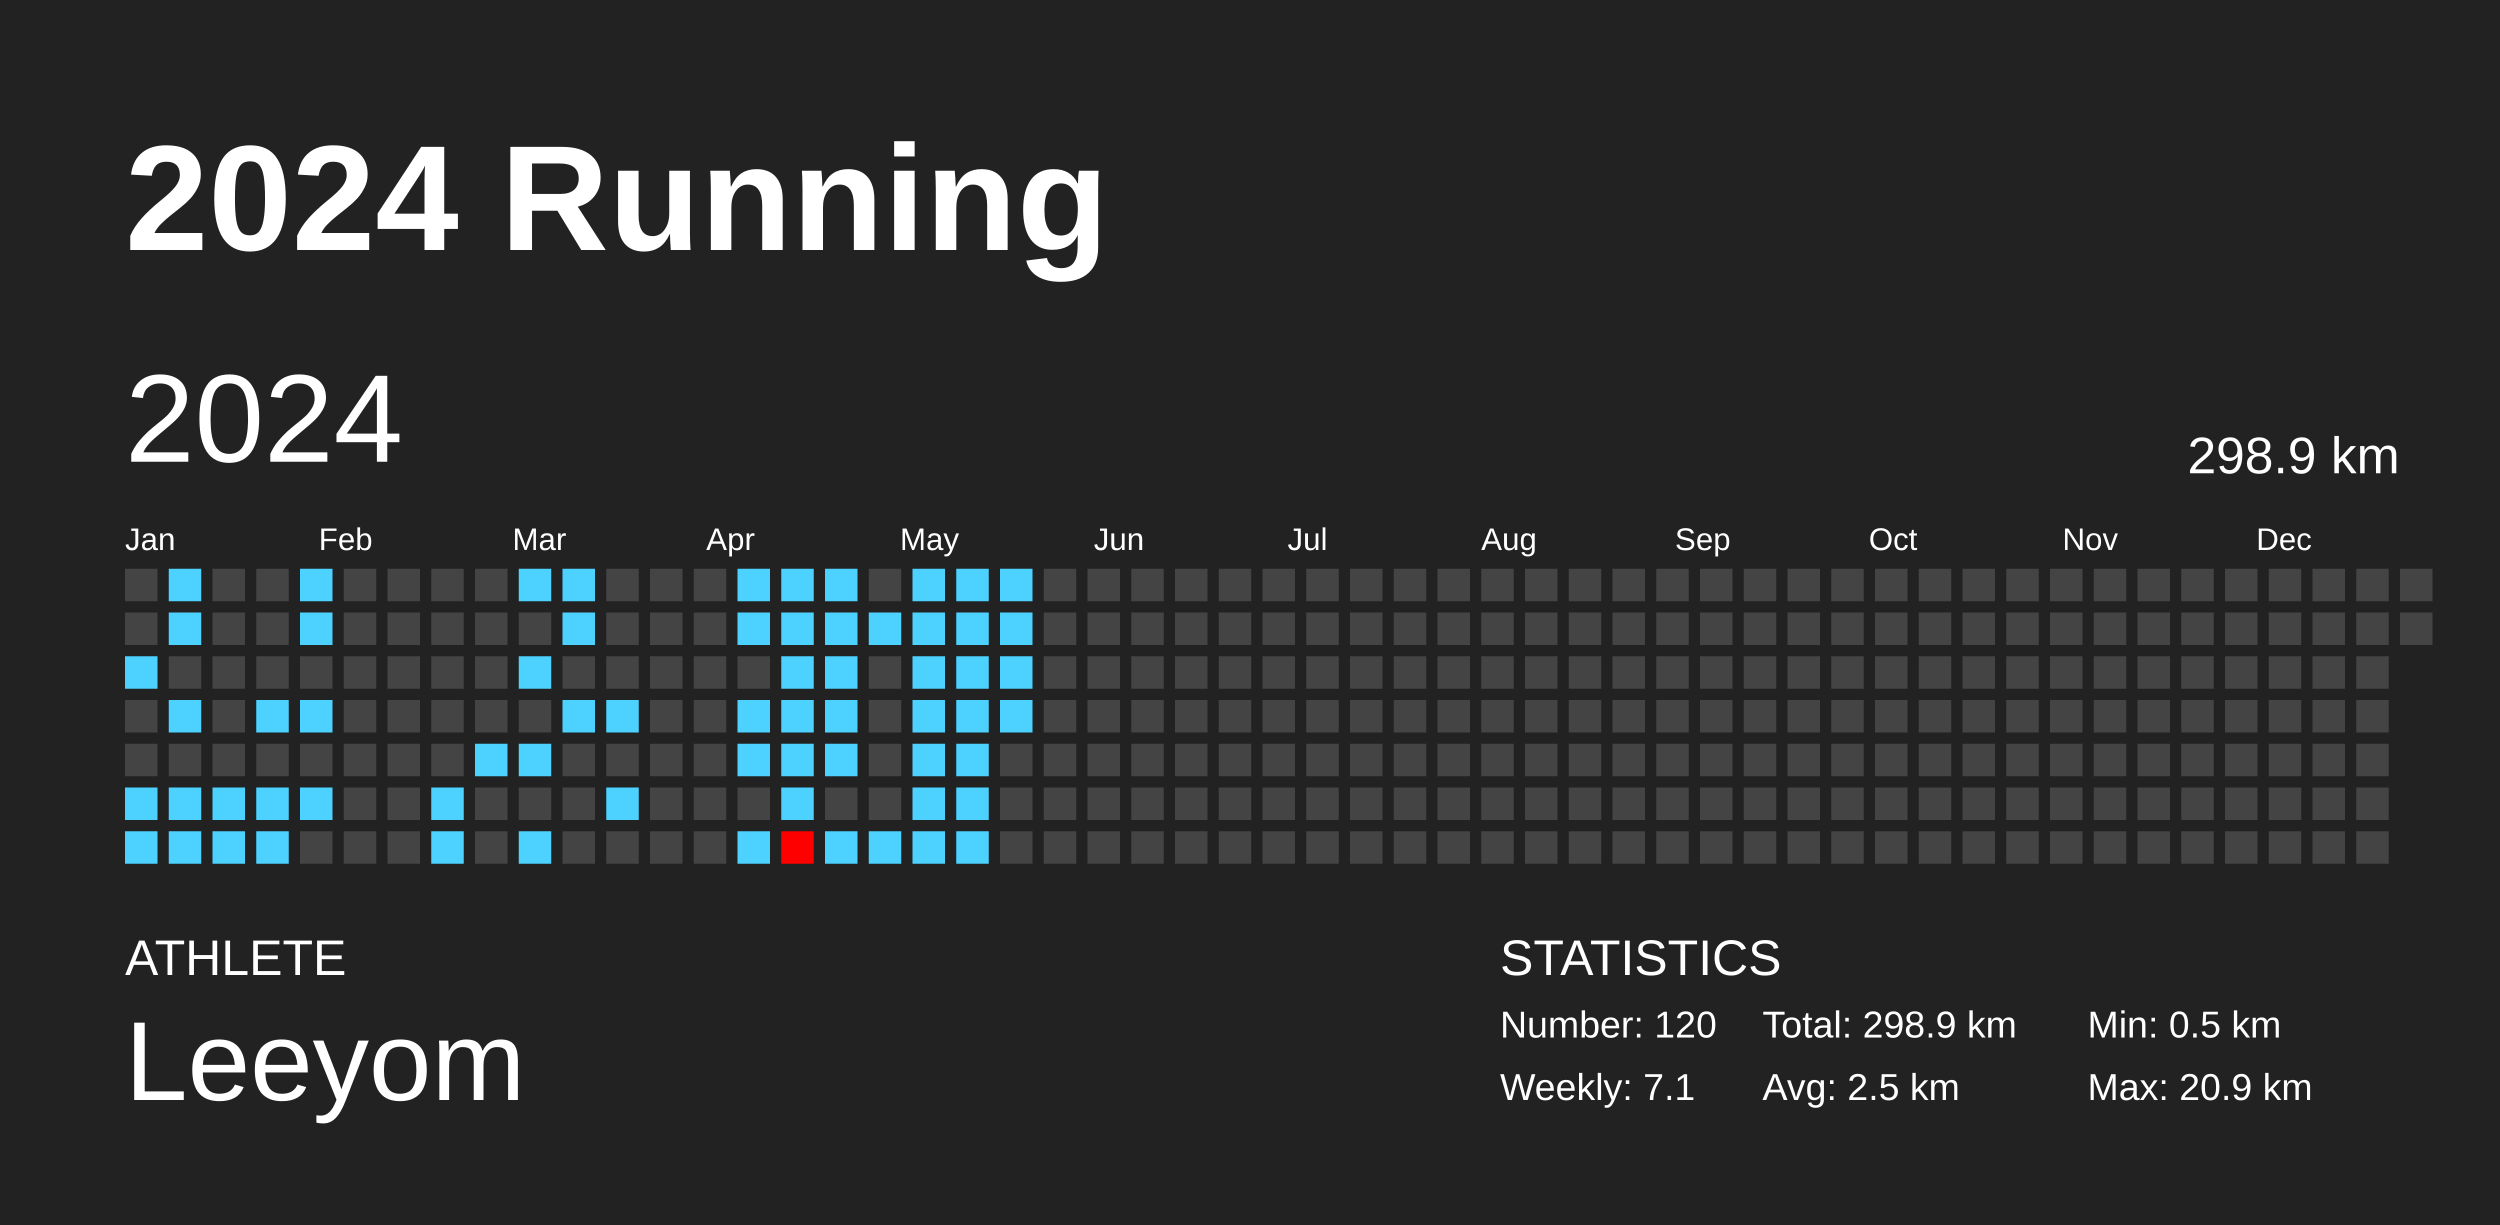
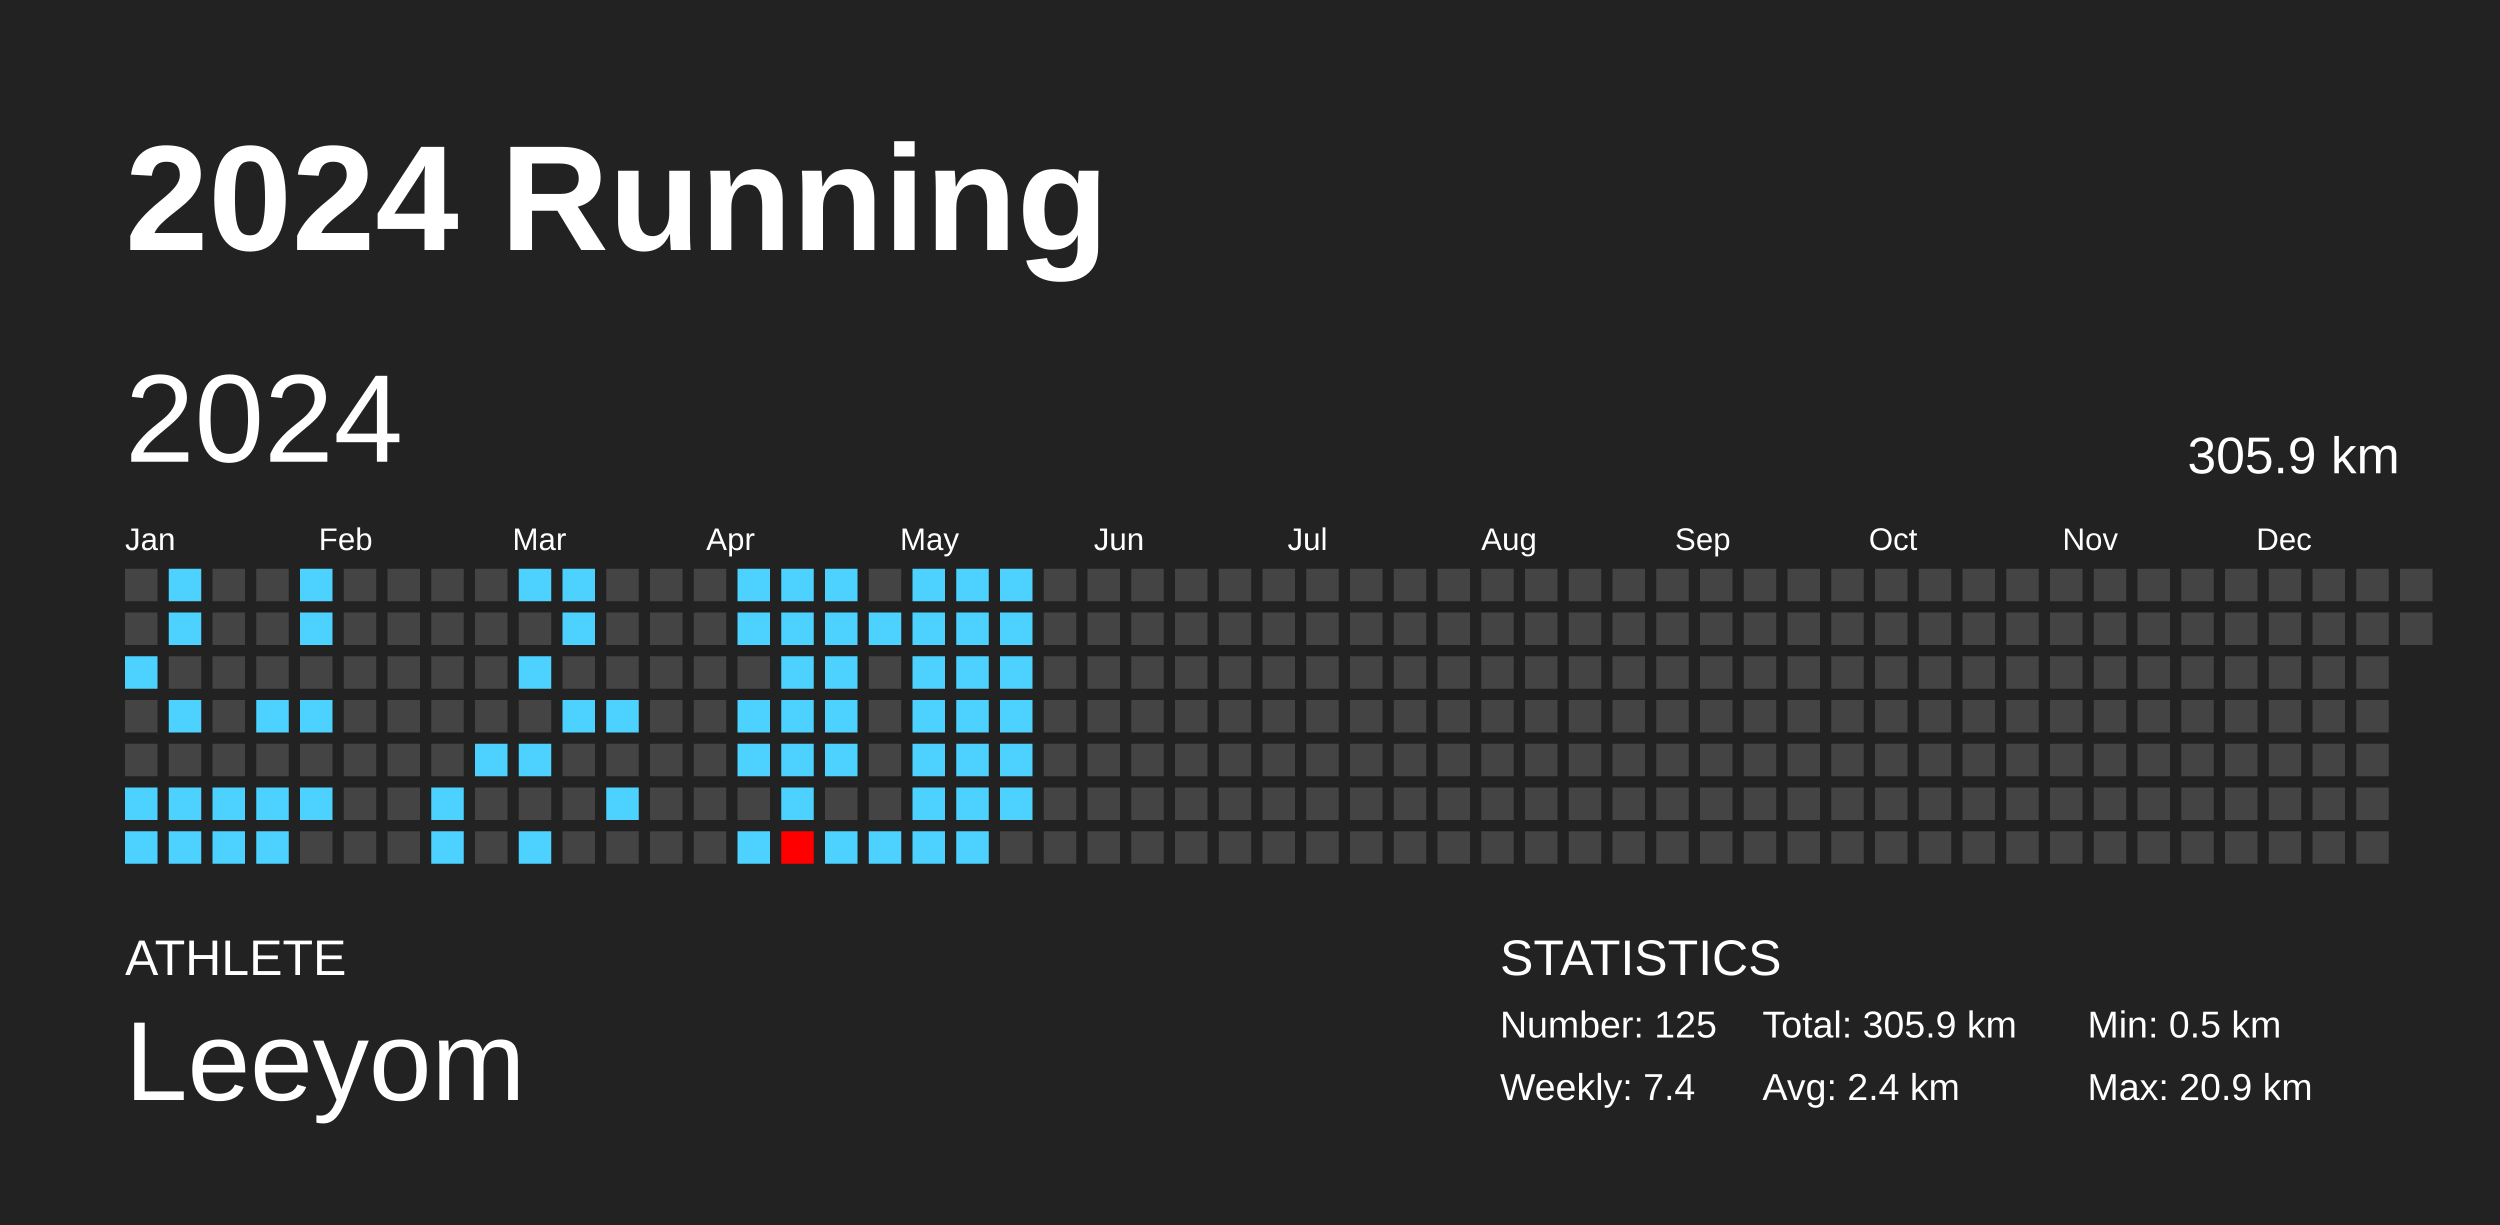
<svg xmlns="http://www.w3.org/2000/svg" baseProfile="full" height="98mm" version="1.1" viewBox="0,0,200,98" width="200mm">
  <defs />
  <rect fill="#222222" height="98" width="200" x="0" y="0" />
  <text fill="#FFFFFF" style="font-size:12px; font-family:Arial; font-weight:bold;" x="10" y="20">2024 Running</text>
  <text fill="#FFFFFF" style="font-size:4px; font-family:Arial" x="10" y="78">ATHLETE</text>
  <text fill="#FFFFFF" style="font-size:9px; font-family:Arial" x="10" y="88">Leeyom</text>
  <text fill="#FFFFFF" style="font-size:4px; font-family:Arial" x="120" y="78">STATISTICS</text>
-   <text fill="#FFFFFF" style="font-size:3px; font-family:Arial" x="120" y="83">Number: 120</text>
-   <text fill="#FFFFFF" style="font-size:3px; font-family:Arial" x="120" y="88">Weekly: 7.1</text>
-   <text fill="#FFFFFF" style="font-size:3px; font-family:Arial" x="141" y="83">Total: 298.9 km</text>
-   <text fill="#FFFFFF" style="font-size:3px; font-family:Arial" x="141" y="88">Avg: 2.5 km</text>
+   <text fill="#FFFFFF" style="font-size:3px; font-family:Arial" x="120" y="83">Number: 125</text>
+   <text fill="#FFFFFF" style="font-size:3px; font-family:Arial" x="120" y="88">Weekly: 7.4</text>
+   <text fill="#FFFFFF" style="font-size:3px; font-family:Arial" x="141" y="83">Total: 305.9 km</text>
+   <text fill="#FFFFFF" style="font-size:3px; font-family:Arial" x="141" y="88">Avg: 2.4 km</text>
  <text fill="#FFFFFF" style="font-size:3px; font-family:Arial" x="167" y="83">Min: 0.5 km</text>
  <text fill="#FFFFFF" style="font-size:3px; font-family:Arial" x="167" y="88">Max: 20.9 km</text>
  <text dominant-baseline="hanging" fill="#FFFFFF" style="font-size:10.0px; font-family:Arial;" x="10" y="30">2024</text>
-   <text dominant-baseline="hanging" fill="#FFFFFF" style="font-size:4.125px; font-family:Arial;" x="175" y="35">298.9 km</text>
+   <text dominant-baseline="hanging" fill="#FFFFFF" style="font-size:4.125px; font-family:Arial;" x="175" y="35">305.9 km</text>
  <text fill="#FFFFFF" style="font-size:2.5px; font-family:Arial" x="10.0" y="44">Jan</text>
  <text fill="#FFFFFF" style="font-size:2.5px; font-family:Arial" x="25.5" y="44">Feb</text>
  <text fill="#FFFFFF" style="font-size:2.5px; font-family:Arial" x="41.0" y="44">Mar</text>
  <text fill="#FFFFFF" style="font-size:2.5px; font-family:Arial" x="56.5" y="44">Apr</text>
  <text fill="#FFFFFF" style="font-size:2.5px; font-family:Arial" x="72.0" y="44">May</text>
  <text fill="#FFFFFF" style="font-size:2.5px; font-family:Arial" x="87.5" y="44">Jun</text>
  <text fill="#FFFFFF" style="font-size:2.5px; font-family:Arial" x="103.0" y="44">Jul</text>
  <text fill="#FFFFFF" style="font-size:2.5px; font-family:Arial" x="118.5" y="44">Aug</text>
  <text fill="#FFFFFF" style="font-size:2.5px; font-family:Arial" x="134.0" y="44">Sep</text>
  <text fill="#FFFFFF" style="font-size:2.5px; font-family:Arial" x="149.5" y="44">Oct</text>
  <text fill="#FFFFFF" style="font-size:2.5px; font-family:Arial" x="165.0" y="44">Nov</text>
  <text fill="#FFFFFF" style="font-size:2.5px; font-family:Arial" x="180.5" y="44">Dec</text>
  <rect fill="#444444" height="2.6" width="2.6" x="10.0" y="45.5" />
  <rect fill="#444444" height="2.6" width="2.6" x="10.0" y="49.0" />
  <rect fill="#4dd2ff" height="2.6" width="2.6" x="10.0" y="52.5" />
  <rect fill="#444444" height="2.6" width="2.6" x="10.0" y="56.0" />
  <rect fill="#444444" height="2.6" width="2.6" x="10.0" y="59.5" />
  <rect fill="#4dd2ff" height="2.6" width="2.6" x="10.0" y="63.0" />
  <rect fill="#4dd2ff" height="2.6" width="2.6" x="10.0" y="66.5" />
  <rect fill="#4dd2ff" height="2.6" width="2.6" x="13.5" y="45.5" />
  <rect fill="#4dd2ff" height="2.6" width="2.6" x="13.5" y="49.0" />
  <rect fill="#444444" height="2.6" width="2.6" x="13.5" y="52.5" />
  <rect fill="#4dd2ff" height="2.6" width="2.6" x="13.5" y="56.0" />
  <rect fill="#444444" height="2.6" width="2.6" x="13.5" y="59.5" />
  <rect fill="#4dd2ff" height="2.6" width="2.6" x="13.5" y="63.0" />
  <rect fill="#4dd2ff" height="2.6" width="2.6" x="13.5" y="66.5" />
  <rect fill="#444444" height="2.6" width="2.6" x="17.0" y="45.5" />
  <rect fill="#444444" height="2.6" width="2.6" x="17.0" y="49.0" />
  <rect fill="#444444" height="2.6" width="2.6" x="17.0" y="52.5" />
  <rect fill="#444444" height="2.6" width="2.6" x="17.0" y="56.0" />
  <rect fill="#444444" height="2.6" width="2.6" x="17.0" y="59.5" />
  <rect fill="#4dd2ff" height="2.6" width="2.6" x="17.0" y="63.0" />
  <rect fill="#4dd2ff" height="2.6" width="2.6" x="17.0" y="66.5" />
  <rect fill="#444444" height="2.6" width="2.6" x="20.5" y="45.5" />
  <rect fill="#444444" height="2.6" width="2.6" x="20.5" y="49.0" />
  <rect fill="#444444" height="2.6" width="2.6" x="20.5" y="52.5" />
  <rect fill="#4dd2ff" height="2.6" width="2.6" x="20.5" y="56.0" />
  <rect fill="#444444" height="2.6" width="2.6" x="20.5" y="59.5" />
  <rect fill="#4dd2ff" height="2.6" width="2.6" x="20.5" y="63.0" />
  <rect fill="#4dd2ff" height="2.6" width="2.6" x="20.5" y="66.5" />
  <rect fill="#4dd2ff" height="2.6" width="2.6" x="24.0" y="45.5" />
  <rect fill="#4dd2ff" height="2.6" width="2.6" x="24.0" y="49.0" />
  <rect fill="#444444" height="2.6" width="2.6" x="24.0" y="52.5" />
  <rect fill="#4dd2ff" height="2.6" width="2.6" x="24.0" y="56.0" />
  <rect fill="#444444" height="2.6" width="2.6" x="24.0" y="59.5" />
  <rect fill="#4dd2ff" height="2.6" width="2.6" x="24.0" y="63.0" />
  <rect fill="#444444" height="2.6" width="2.6" x="24.0" y="66.5" />
  <rect fill="#444444" height="2.6" width="2.6" x="27.5" y="45.5" />
  <rect fill="#444444" height="2.6" width="2.6" x="27.5" y="49.0" />
  <rect fill="#444444" height="2.6" width="2.6" x="27.5" y="52.5" />
  <rect fill="#444444" height="2.6" width="2.6" x="27.5" y="56.0" />
  <rect fill="#444444" height="2.6" width="2.6" x="27.5" y="59.5" />
  <rect fill="#444444" height="2.6" width="2.6" x="27.5" y="63.0" />
  <rect fill="#444444" height="2.6" width="2.6" x="27.5" y="66.5" />
  <rect fill="#444444" height="2.6" width="2.6" x="31.0" y="45.5" />
  <rect fill="#444444" height="2.6" width="2.6" x="31.0" y="49.0" />
  <rect fill="#444444" height="2.6" width="2.6" x="31.0" y="52.5" />
  <rect fill="#444444" height="2.6" width="2.6" x="31.0" y="56.0" />
  <rect fill="#444444" height="2.6" width="2.6" x="31.0" y="59.5" />
  <rect fill="#444444" height="2.6" width="2.6" x="31.0" y="63.0" />
  <rect fill="#444444" height="2.6" width="2.6" x="31.0" y="66.5" />
  <rect fill="#444444" height="2.6" width="2.6" x="34.5" y="45.5" />
  <rect fill="#444444" height="2.6" width="2.6" x="34.5" y="49.0" />
  <rect fill="#444444" height="2.6" width="2.6" x="34.5" y="52.5" />
  <rect fill="#444444" height="2.6" width="2.6" x="34.5" y="56.0" />
  <rect fill="#444444" height="2.6" width="2.6" x="34.5" y="59.5" />
  <rect fill="#4dd2ff" height="2.6" width="2.6" x="34.5" y="63.0" />
  <rect fill="#4dd2ff" height="2.6" width="2.6" x="34.5" y="66.5" />
  <rect fill="#444444" height="2.6" width="2.6" x="38.0" y="45.5" />
  <rect fill="#444444" height="2.6" width="2.6" x="38.0" y="49.0" />
  <rect fill="#444444" height="2.6" width="2.6" x="38.0" y="52.5" />
  <rect fill="#444444" height="2.6" width="2.6" x="38.0" y="56.0" />
  <rect fill="#4dd2ff" height="2.6" width="2.6" x="38.0" y="59.5" />
  <rect fill="#444444" height="2.6" width="2.6" x="38.0" y="63.0" />
  <rect fill="#444444" height="2.6" width="2.6" x="38.0" y="66.5" />
  <rect fill="#4dd2ff" height="2.6" width="2.6" x="41.5" y="45.5" />
  <rect fill="#444444" height="2.6" width="2.6" x="41.5" y="49.0" />
  <rect fill="#4dd2ff" height="2.6" width="2.6" x="41.5" y="52.5" />
  <rect fill="#444444" height="2.6" width="2.6" x="41.5" y="56.0" />
  <rect fill="#4dd2ff" height="2.6" width="2.6" x="41.5" y="59.5" />
  <rect fill="#444444" height="2.6" width="2.6" x="41.5" y="63.0" />
  <rect fill="#4dd2ff" height="2.6" width="2.6" x="41.5" y="66.5" />
  <rect fill="#4dd2ff" height="2.6" width="2.6" x="45.0" y="45.5" />
  <rect fill="#4dd2ff" height="2.6" width="2.6" x="45.0" y="49.0" />
  <rect fill="#444444" height="2.6" width="2.6" x="45.0" y="52.5" />
  <rect fill="#4dd2ff" height="2.6" width="2.6" x="45.0" y="56.0" />
  <rect fill="#444444" height="2.6" width="2.6" x="45.0" y="59.5" />
  <rect fill="#444444" height="2.6" width="2.6" x="45.0" y="63.0" />
  <rect fill="#444444" height="2.6" width="2.6" x="45.0" y="66.5" />
  <rect fill="#444444" height="2.6" width="2.6" x="48.5" y="45.5" />
  <rect fill="#444444" height="2.6" width="2.6" x="48.5" y="49.0" />
  <rect fill="#444444" height="2.6" width="2.6" x="48.5" y="52.5" />
  <rect fill="#4dd2ff" height="2.6" width="2.6" x="48.5" y="56.0" />
  <rect fill="#444444" height="2.6" width="2.6" x="48.5" y="59.5" />
  <rect fill="#4dd2ff" height="2.6" width="2.6" x="48.5" y="63.0" />
  <rect fill="#444444" height="2.6" width="2.6" x="48.5" y="66.5" />
  <rect fill="#444444" height="2.6" width="2.6" x="52.0" y="45.5" />
  <rect fill="#444444" height="2.6" width="2.6" x="52.0" y="49.0" />
  <rect fill="#444444" height="2.6" width="2.6" x="52.0" y="52.5" />
  <rect fill="#444444" height="2.6" width="2.6" x="52.0" y="56.0" />
  <rect fill="#444444" height="2.6" width="2.6" x="52.0" y="59.5" />
  <rect fill="#444444" height="2.6" width="2.6" x="52.0" y="63.0" />
  <rect fill="#444444" height="2.6" width="2.6" x="52.0" y="66.5" />
  <rect fill="#444444" height="2.6" width="2.6" x="55.5" y="45.5" />
  <rect fill="#444444" height="2.6" width="2.6" x="55.5" y="49.0" />
  <rect fill="#444444" height="2.6" width="2.6" x="55.5" y="52.5" />
  <rect fill="#444444" height="2.6" width="2.6" x="55.5" y="56.0" />
  <rect fill="#444444" height="2.6" width="2.6" x="55.5" y="59.5" />
  <rect fill="#444444" height="2.6" width="2.6" x="55.5" y="63.0" />
  <rect fill="#444444" height="2.6" width="2.6" x="55.5" y="66.5" />
  <rect fill="#4dd2ff" height="2.6" width="2.6" x="59.0" y="45.5" />
  <rect fill="#4dd2ff" height="2.6" width="2.6" x="59.0" y="49.0" />
  <rect fill="#444444" height="2.6" width="2.6" x="59.0" y="52.5" />
  <rect fill="#4dd2ff" height="2.6" width="2.6" x="59.0" y="56.0" />
  <rect fill="#4dd2ff" height="2.6" width="2.6" x="59.0" y="59.5" />
  <rect fill="#444444" height="2.6" width="2.6" x="59.0" y="63.0" />
  <rect fill="#4dd2ff" height="2.6" width="2.6" x="59.0" y="66.5" />
  <rect fill="#4dd2ff" height="2.6" width="2.6" x="62.5" y="45.5" />
  <rect fill="#4dd2ff" height="2.6" width="2.6" x="62.5" y="49.0" />
  <rect fill="#4dd2ff" height="2.6" width="2.6" x="62.5" y="52.5" />
  <rect fill="#4dd2ff" height="2.6" width="2.6" x="62.5" y="56.0" />
  <rect fill="#4dd2ff" height="2.6" width="2.6" x="62.5" y="59.5" />
  <rect fill="#4dd2ff" height="2.6" width="2.6" x="62.5" y="63.0" />
  <rect fill="red" height="2.6" width="2.6" x="62.5" y="66.5" />
  <rect fill="#4dd2ff" height="2.6" width="2.6" x="66.0" y="45.5" />
  <rect fill="#4dd2ff" height="2.6" width="2.6" x="66.0" y="49.0" />
  <rect fill="#4dd2ff" height="2.6" width="2.6" x="66.0" y="52.5" />
  <rect fill="#4dd2ff" height="2.6" width="2.6" x="66.0" y="56.0" />
  <rect fill="#4dd2ff" height="2.6" width="2.6" x="66.0" y="59.5" />
  <rect fill="#444444" height="2.6" width="2.6" x="66.0" y="63.0" />
  <rect fill="#4dd2ff" height="2.6" width="2.6" x="66.0" y="66.5" />
  <rect fill="#444444" height="2.6" width="2.6" x="69.5" y="45.5" />
  <rect fill="#4dd2ff" height="2.6" width="2.6" x="69.5" y="49.0" />
  <rect fill="#444444" height="2.6" width="2.6" x="69.5" y="52.5" />
  <rect fill="#444444" height="2.6" width="2.6" x="69.5" y="56.0" />
  <rect fill="#444444" height="2.6" width="2.6" x="69.5" y="59.5" />
  <rect fill="#444444" height="2.6" width="2.6" x="69.5" y="63.0" />
  <rect fill="#4dd2ff" height="2.6" width="2.6" x="69.5" y="66.5" />
  <rect fill="#4dd2ff" height="2.6" width="2.6" x="73.0" y="45.5" />
  <rect fill="#4dd2ff" height="2.6" width="2.6" x="73.0" y="49.0" />
  <rect fill="#4dd2ff" height="2.6" width="2.6" x="73.0" y="52.5" />
  <rect fill="#4dd2ff" height="2.6" width="2.6" x="73.0" y="56.0" />
  <rect fill="#4dd2ff" height="2.6" width="2.6" x="73.0" y="59.5" />
  <rect fill="#4dd2ff" height="2.6" width="2.6" x="73.0" y="63.0" />
  <rect fill="#4dd2ff" height="2.6" width="2.6" x="73.0" y="66.5" />
  <rect fill="#4dd2ff" height="2.6" width="2.6" x="76.5" y="45.5" />
  <rect fill="#4dd2ff" height="2.6" width="2.6" x="76.5" y="49.0" />
  <rect fill="#4dd2ff" height="2.6" width="2.6" x="76.5" y="52.5" />
  <rect fill="#4dd2ff" height="2.6" width="2.6" x="76.5" y="56.0" />
  <rect fill="#4dd2ff" height="2.6" width="2.6" x="76.5" y="59.5" />
  <rect fill="#4dd2ff" height="2.6" width="2.6" x="76.5" y="63.0" />
  <rect fill="#4dd2ff" height="2.6" width="2.6" x="76.5" y="66.5" />
  <rect fill="#4dd2ff" height="2.6" width="2.6" x="80.0" y="45.5" />
  <rect fill="#4dd2ff" height="2.6" width="2.6" x="80.0" y="49.0" />
  <rect fill="#4dd2ff" height="2.6" width="2.6" x="80.0" y="52.5" />
  <rect fill="#4dd2ff" height="2.6" width="2.6" x="80.0" y="56.0" />
-   <rect fill="#444444" height="2.6" width="2.6" x="80.0" y="59.5" />
-   <rect fill="#444444" height="2.6" width="2.6" x="80.0" y="63.0" />
+   <rect fill="#4dd2ff" height="2.6" width="2.6" x="80.0" y="59.5" />
+   <rect fill="#4dd2ff" height="2.6" width="2.6" x="80.0" y="63.0" />
  <rect fill="#444444" height="2.6" width="2.6" x="80.0" y="66.5" />
  <rect fill="#444444" height="2.6" width="2.6" x="83.5" y="45.5" />
  <rect fill="#444444" height="2.6" width="2.6" x="83.5" y="49.0" />
  <rect fill="#444444" height="2.6" width="2.6" x="83.5" y="52.5" />
  <rect fill="#444444" height="2.6" width="2.6" x="83.5" y="56.0" />
  <rect fill="#444444" height="2.6" width="2.6" x="83.5" y="59.5" />
  <rect fill="#444444" height="2.6" width="2.6" x="83.5" y="63.0" />
  <rect fill="#444444" height="2.6" width="2.6" x="83.5" y="66.5" />
  <rect fill="#444444" height="2.6" width="2.6" x="87.0" y="45.5" />
  <rect fill="#444444" height="2.6" width="2.6" x="87.0" y="49.0" />
  <rect fill="#444444" height="2.6" width="2.6" x="87.0" y="52.5" />
  <rect fill="#444444" height="2.6" width="2.6" x="87.0" y="56.0" />
  <rect fill="#444444" height="2.6" width="2.6" x="87.0" y="59.5" />
  <rect fill="#444444" height="2.6" width="2.6" x="87.0" y="63.0" />
  <rect fill="#444444" height="2.6" width="2.6" x="87.0" y="66.5" />
  <rect fill="#444444" height="2.6" width="2.6" x="90.5" y="45.5" />
  <rect fill="#444444" height="2.6" width="2.6" x="90.5" y="49.0" />
  <rect fill="#444444" height="2.6" width="2.6" x="90.5" y="52.5" />
  <rect fill="#444444" height="2.6" width="2.6" x="90.5" y="56.0" />
  <rect fill="#444444" height="2.6" width="2.6" x="90.5" y="59.5" />
  <rect fill="#444444" height="2.6" width="2.6" x="90.5" y="63.0" />
  <rect fill="#444444" height="2.6" width="2.6" x="90.5" y="66.5" />
  <rect fill="#444444" height="2.6" width="2.6" x="94.0" y="45.5" />
  <rect fill="#444444" height="2.6" width="2.6" x="94.0" y="49.0" />
  <rect fill="#444444" height="2.6" width="2.6" x="94.0" y="52.5" />
  <rect fill="#444444" height="2.6" width="2.6" x="94.0" y="56.0" />
  <rect fill="#444444" height="2.6" width="2.6" x="94.0" y="59.5" />
  <rect fill="#444444" height="2.6" width="2.6" x="94.0" y="63.0" />
  <rect fill="#444444" height="2.6" width="2.6" x="94.0" y="66.5" />
  <rect fill="#444444" height="2.6" width="2.6" x="97.5" y="45.5" />
  <rect fill="#444444" height="2.6" width="2.6" x="97.5" y="49.0" />
  <rect fill="#444444" height="2.6" width="2.6" x="97.5" y="52.5" />
  <rect fill="#444444" height="2.6" width="2.6" x="97.5" y="56.0" />
  <rect fill="#444444" height="2.6" width="2.6" x="97.5" y="59.5" />
  <rect fill="#444444" height="2.6" width="2.6" x="97.5" y="63.0" />
  <rect fill="#444444" height="2.6" width="2.6" x="97.5" y="66.5" />
  <rect fill="#444444" height="2.6" width="2.6" x="101.0" y="45.5" />
  <rect fill="#444444" height="2.6" width="2.6" x="101.0" y="49.0" />
  <rect fill="#444444" height="2.6" width="2.6" x="101.0" y="52.5" />
  <rect fill="#444444" height="2.6" width="2.6" x="101.0" y="56.0" />
  <rect fill="#444444" height="2.6" width="2.6" x="101.0" y="59.5" />
  <rect fill="#444444" height="2.6" width="2.6" x="101.0" y="63.0" />
  <rect fill="#444444" height="2.6" width="2.6" x="101.0" y="66.5" />
  <rect fill="#444444" height="2.6" width="2.6" x="104.5" y="45.5" />
  <rect fill="#444444" height="2.6" width="2.6" x="104.5" y="49.0" />
  <rect fill="#444444" height="2.6" width="2.6" x="104.5" y="52.5" />
  <rect fill="#444444" height="2.6" width="2.6" x="104.5" y="56.0" />
  <rect fill="#444444" height="2.6" width="2.6" x="104.5" y="59.5" />
  <rect fill="#444444" height="2.6" width="2.6" x="104.5" y="63.0" />
  <rect fill="#444444" height="2.6" width="2.6" x="104.5" y="66.5" />
  <rect fill="#444444" height="2.6" width="2.6" x="108.0" y="45.5" />
  <rect fill="#444444" height="2.6" width="2.6" x="108.0" y="49.0" />
  <rect fill="#444444" height="2.6" width="2.6" x="108.0" y="52.5" />
  <rect fill="#444444" height="2.6" width="2.6" x="108.0" y="56.0" />
  <rect fill="#444444" height="2.6" width="2.6" x="108.0" y="59.5" />
  <rect fill="#444444" height="2.6" width="2.6" x="108.0" y="63.0" />
  <rect fill="#444444" height="2.6" width="2.6" x="108.0" y="66.5" />
  <rect fill="#444444" height="2.6" width="2.6" x="111.5" y="45.5" />
  <rect fill="#444444" height="2.6" width="2.6" x="111.5" y="49.0" />
  <rect fill="#444444" height="2.6" width="2.6" x="111.5" y="52.5" />
  <rect fill="#444444" height="2.6" width="2.6" x="111.5" y="56.0" />
  <rect fill="#444444" height="2.6" width="2.6" x="111.5" y="59.5" />
  <rect fill="#444444" height="2.6" width="2.6" x="111.5" y="63.0" />
  <rect fill="#444444" height="2.6" width="2.6" x="111.5" y="66.5" />
  <rect fill="#444444" height="2.6" width="2.6" x="115.0" y="45.5" />
  <rect fill="#444444" height="2.6" width="2.6" x="115.0" y="49.0" />
  <rect fill="#444444" height="2.6" width="2.6" x="115.0" y="52.5" />
  <rect fill="#444444" height="2.6" width="2.6" x="115.0" y="56.0" />
  <rect fill="#444444" height="2.6" width="2.6" x="115.0" y="59.5" />
  <rect fill="#444444" height="2.6" width="2.6" x="115.0" y="63.0" />
  <rect fill="#444444" height="2.6" width="2.6" x="115.0" y="66.5" />
  <rect fill="#444444" height="2.6" width="2.6" x="118.5" y="45.5" />
  <rect fill="#444444" height="2.6" width="2.6" x="118.5" y="49.0" />
  <rect fill="#444444" height="2.6" width="2.6" x="118.5" y="52.5" />
  <rect fill="#444444" height="2.6" width="2.6" x="118.5" y="56.0" />
  <rect fill="#444444" height="2.6" width="2.6" x="118.5" y="59.5" />
  <rect fill="#444444" height="2.6" width="2.6" x="118.5" y="63.0" />
  <rect fill="#444444" height="2.6" width="2.6" x="118.5" y="66.5" />
  <rect fill="#444444" height="2.6" width="2.6" x="122.0" y="45.5" />
  <rect fill="#444444" height="2.6" width="2.6" x="122.0" y="49.0" />
  <rect fill="#444444" height="2.6" width="2.6" x="122.0" y="52.5" />
  <rect fill="#444444" height="2.6" width="2.6" x="122.0" y="56.0" />
  <rect fill="#444444" height="2.6" width="2.6" x="122.0" y="59.5" />
  <rect fill="#444444" height="2.6" width="2.6" x="122.0" y="63.0" />
  <rect fill="#444444" height="2.6" width="2.6" x="122.0" y="66.5" />
  <rect fill="#444444" height="2.6" width="2.6" x="125.5" y="45.5" />
  <rect fill="#444444" height="2.6" width="2.6" x="125.5" y="49.0" />
  <rect fill="#444444" height="2.6" width="2.6" x="125.5" y="52.5" />
  <rect fill="#444444" height="2.6" width="2.6" x="125.5" y="56.0" />
  <rect fill="#444444" height="2.6" width="2.6" x="125.5" y="59.5" />
  <rect fill="#444444" height="2.6" width="2.6" x="125.5" y="63.0" />
  <rect fill="#444444" height="2.6" width="2.6" x="125.5" y="66.5" />
  <rect fill="#444444" height="2.6" width="2.6" x="129.0" y="45.5" />
  <rect fill="#444444" height="2.6" width="2.6" x="129.0" y="49.0" />
  <rect fill="#444444" height="2.6" width="2.6" x="129.0" y="52.5" />
  <rect fill="#444444" height="2.6" width="2.6" x="129.0" y="56.0" />
  <rect fill="#444444" height="2.6" width="2.6" x="129.0" y="59.5" />
  <rect fill="#444444" height="2.6" width="2.6" x="129.0" y="63.0" />
  <rect fill="#444444" height="2.6" width="2.6" x="129.0" y="66.5" />
  <rect fill="#444444" height="2.6" width="2.6" x="132.5" y="45.5" />
  <rect fill="#444444" height="2.6" width="2.6" x="132.5" y="49.0" />
  <rect fill="#444444" height="2.6" width="2.6" x="132.5" y="52.5" />
  <rect fill="#444444" height="2.6" width="2.6" x="132.5" y="56.0" />
  <rect fill="#444444" height="2.6" width="2.6" x="132.5" y="59.5" />
  <rect fill="#444444" height="2.6" width="2.6" x="132.5" y="63.0" />
  <rect fill="#444444" height="2.6" width="2.6" x="132.5" y="66.5" />
  <rect fill="#444444" height="2.6" width="2.6" x="136.0" y="45.5" />
  <rect fill="#444444" height="2.6" width="2.6" x="136.0" y="49.0" />
  <rect fill="#444444" height="2.6" width="2.6" x="136.0" y="52.5" />
  <rect fill="#444444" height="2.6" width="2.6" x="136.0" y="56.0" />
  <rect fill="#444444" height="2.6" width="2.6" x="136.0" y="59.5" />
  <rect fill="#444444" height="2.6" width="2.6" x="136.0" y="63.0" />
  <rect fill="#444444" height="2.6" width="2.6" x="136.0" y="66.5" />
  <rect fill="#444444" height="2.6" width="2.6" x="139.5" y="45.5" />
  <rect fill="#444444" height="2.6" width="2.6" x="139.5" y="49.0" />
  <rect fill="#444444" height="2.6" width="2.6" x="139.5" y="52.5" />
  <rect fill="#444444" height="2.6" width="2.6" x="139.5" y="56.0" />
  <rect fill="#444444" height="2.6" width="2.6" x="139.5" y="59.5" />
  <rect fill="#444444" height="2.6" width="2.6" x="139.5" y="63.0" />
  <rect fill="#444444" height="2.6" width="2.6" x="139.5" y="66.5" />
  <rect fill="#444444" height="2.6" width="2.6" x="143.0" y="45.5" />
  <rect fill="#444444" height="2.6" width="2.6" x="143.0" y="49.0" />
  <rect fill="#444444" height="2.6" width="2.6" x="143.0" y="52.5" />
  <rect fill="#444444" height="2.6" width="2.6" x="143.0" y="56.0" />
  <rect fill="#444444" height="2.6" width="2.6" x="143.0" y="59.5" />
  <rect fill="#444444" height="2.6" width="2.6" x="143.0" y="63.0" />
  <rect fill="#444444" height="2.6" width="2.6" x="143.0" y="66.5" />
  <rect fill="#444444" height="2.6" width="2.6" x="146.5" y="45.5" />
  <rect fill="#444444" height="2.6" width="2.6" x="146.5" y="49.0" />
  <rect fill="#444444" height="2.6" width="2.6" x="146.5" y="52.5" />
  <rect fill="#444444" height="2.6" width="2.6" x="146.5" y="56.0" />
  <rect fill="#444444" height="2.6" width="2.6" x="146.5" y="59.5" />
  <rect fill="#444444" height="2.6" width="2.6" x="146.5" y="63.0" />
  <rect fill="#444444" height="2.6" width="2.6" x="146.5" y="66.5" />
  <rect fill="#444444" height="2.6" width="2.6" x="150.0" y="45.5" />
  <rect fill="#444444" height="2.6" width="2.6" x="150.0" y="49.0" />
  <rect fill="#444444" height="2.6" width="2.6" x="150.0" y="52.5" />
  <rect fill="#444444" height="2.6" width="2.6" x="150.0" y="56.0" />
  <rect fill="#444444" height="2.6" width="2.6" x="150.0" y="59.5" />
  <rect fill="#444444" height="2.6" width="2.6" x="150.0" y="63.0" />
  <rect fill="#444444" height="2.6" width="2.6" x="150.0" y="66.5" />
  <rect fill="#444444" height="2.6" width="2.6" x="153.5" y="45.5" />
  <rect fill="#444444" height="2.6" width="2.6" x="153.5" y="49.0" />
  <rect fill="#444444" height="2.6" width="2.6" x="153.5" y="52.5" />
  <rect fill="#444444" height="2.6" width="2.6" x="153.5" y="56.0" />
  <rect fill="#444444" height="2.6" width="2.6" x="153.5" y="59.5" />
  <rect fill="#444444" height="2.6" width="2.6" x="153.5" y="63.0" />
  <rect fill="#444444" height="2.6" width="2.6" x="153.5" y="66.5" />
  <rect fill="#444444" height="2.6" width="2.6" x="157.0" y="45.5" />
  <rect fill="#444444" height="2.6" width="2.6" x="157.0" y="49.0" />
  <rect fill="#444444" height="2.6" width="2.6" x="157.0" y="52.5" />
  <rect fill="#444444" height="2.6" width="2.6" x="157.0" y="56.0" />
  <rect fill="#444444" height="2.6" width="2.6" x="157.0" y="59.5" />
  <rect fill="#444444" height="2.6" width="2.6" x="157.0" y="63.0" />
  <rect fill="#444444" height="2.6" width="2.6" x="157.0" y="66.5" />
  <rect fill="#444444" height="2.6" width="2.6" x="160.5" y="45.5" />
  <rect fill="#444444" height="2.6" width="2.6" x="160.5" y="49.0" />
  <rect fill="#444444" height="2.6" width="2.6" x="160.5" y="52.5" />
  <rect fill="#444444" height="2.6" width="2.6" x="160.5" y="56.0" />
  <rect fill="#444444" height="2.6" width="2.6" x="160.5" y="59.5" />
  <rect fill="#444444" height="2.6" width="2.6" x="160.5" y="63.0" />
  <rect fill="#444444" height="2.6" width="2.6" x="160.5" y="66.5" />
  <rect fill="#444444" height="2.6" width="2.6" x="164.0" y="45.5" />
  <rect fill="#444444" height="2.6" width="2.6" x="164.0" y="49.0" />
  <rect fill="#444444" height="2.6" width="2.6" x="164.0" y="52.5" />
  <rect fill="#444444" height="2.6" width="2.6" x="164.0" y="56.0" />
  <rect fill="#444444" height="2.6" width="2.6" x="164.0" y="59.5" />
  <rect fill="#444444" height="2.6" width="2.6" x="164.0" y="63.0" />
  <rect fill="#444444" height="2.6" width="2.6" x="164.0" y="66.5" />
  <rect fill="#444444" height="2.6" width="2.6" x="167.5" y="45.5" />
  <rect fill="#444444" height="2.6" width="2.6" x="167.5" y="49.0" />
  <rect fill="#444444" height="2.6" width="2.6" x="167.5" y="52.5" />
  <rect fill="#444444" height="2.6" width="2.6" x="167.5" y="56.0" />
  <rect fill="#444444" height="2.6" width="2.6" x="167.5" y="59.5" />
  <rect fill="#444444" height="2.6" width="2.6" x="167.5" y="63.0" />
  <rect fill="#444444" height="2.6" width="2.6" x="167.5" y="66.5" />
  <rect fill="#444444" height="2.6" width="2.6" x="171.0" y="45.5" />
  <rect fill="#444444" height="2.6" width="2.6" x="171.0" y="49.0" />
  <rect fill="#444444" height="2.6" width="2.6" x="171.0" y="52.5" />
  <rect fill="#444444" height="2.6" width="2.6" x="171.0" y="56.0" />
  <rect fill="#444444" height="2.6" width="2.6" x="171.0" y="59.5" />
  <rect fill="#444444" height="2.6" width="2.6" x="171.0" y="63.0" />
  <rect fill="#444444" height="2.6" width="2.6" x="171.0" y="66.5" />
  <rect fill="#444444" height="2.6" width="2.6" x="174.5" y="45.5" />
  <rect fill="#444444" height="2.6" width="2.6" x="174.5" y="49.0" />
  <rect fill="#444444" height="2.6" width="2.6" x="174.5" y="52.5" />
  <rect fill="#444444" height="2.6" width="2.6" x="174.5" y="56.0" />
  <rect fill="#444444" height="2.6" width="2.6" x="174.5" y="59.5" />
  <rect fill="#444444" height="2.6" width="2.6" x="174.5" y="63.0" />
  <rect fill="#444444" height="2.6" width="2.6" x="174.5" y="66.5" />
  <rect fill="#444444" height="2.6" width="2.6" x="178.0" y="45.5" />
  <rect fill="#444444" height="2.6" width="2.6" x="178.0" y="49.0" />
  <rect fill="#444444" height="2.6" width="2.6" x="178.0" y="52.5" />
  <rect fill="#444444" height="2.6" width="2.6" x="178.0" y="56.0" />
  <rect fill="#444444" height="2.6" width="2.6" x="178.0" y="59.5" />
  <rect fill="#444444" height="2.6" width="2.6" x="178.0" y="63.0" />
  <rect fill="#444444" height="2.6" width="2.6" x="178.0" y="66.5" />
  <rect fill="#444444" height="2.6" width="2.6" x="181.5" y="45.5" />
  <rect fill="#444444" height="2.6" width="2.6" x="181.5" y="49.0" />
  <rect fill="#444444" height="2.6" width="2.6" x="181.5" y="52.5" />
  <rect fill="#444444" height="2.6" width="2.6" x="181.5" y="56.0" />
  <rect fill="#444444" height="2.6" width="2.6" x="181.5" y="59.5" />
  <rect fill="#444444" height="2.6" width="2.6" x="181.5" y="63.0" />
  <rect fill="#444444" height="2.6" width="2.6" x="181.5" y="66.5" />
  <rect fill="#444444" height="2.6" width="2.6" x="185.0" y="45.5" />
  <rect fill="#444444" height="2.6" width="2.6" x="185.0" y="49.0" />
  <rect fill="#444444" height="2.6" width="2.6" x="185.0" y="52.5" />
  <rect fill="#444444" height="2.6" width="2.6" x="185.0" y="56.0" />
  <rect fill="#444444" height="2.6" width="2.6" x="185.0" y="59.5" />
  <rect fill="#444444" height="2.6" width="2.6" x="185.0" y="63.0" />
  <rect fill="#444444" height="2.6" width="2.6" x="185.0" y="66.5" />
  <rect fill="#444444" height="2.6" width="2.6" x="188.5" y="45.5" />
  <rect fill="#444444" height="2.6" width="2.6" x="188.5" y="49.0" />
  <rect fill="#444444" height="2.6" width="2.6" x="188.5" y="52.5" />
  <rect fill="#444444" height="2.6" width="2.6" x="188.5" y="56.0" />
  <rect fill="#444444" height="2.6" width="2.6" x="188.5" y="59.5" />
  <rect fill="#444444" height="2.6" width="2.6" x="188.5" y="63.0" />
  <rect fill="#444444" height="2.6" width="2.6" x="188.5" y="66.5" />
  <rect fill="#444444" height="2.6" width="2.6" x="192.0" y="45.5" />
  <rect fill="#444444" height="2.6" width="2.6" x="192.0" y="49.0" />
</svg>
